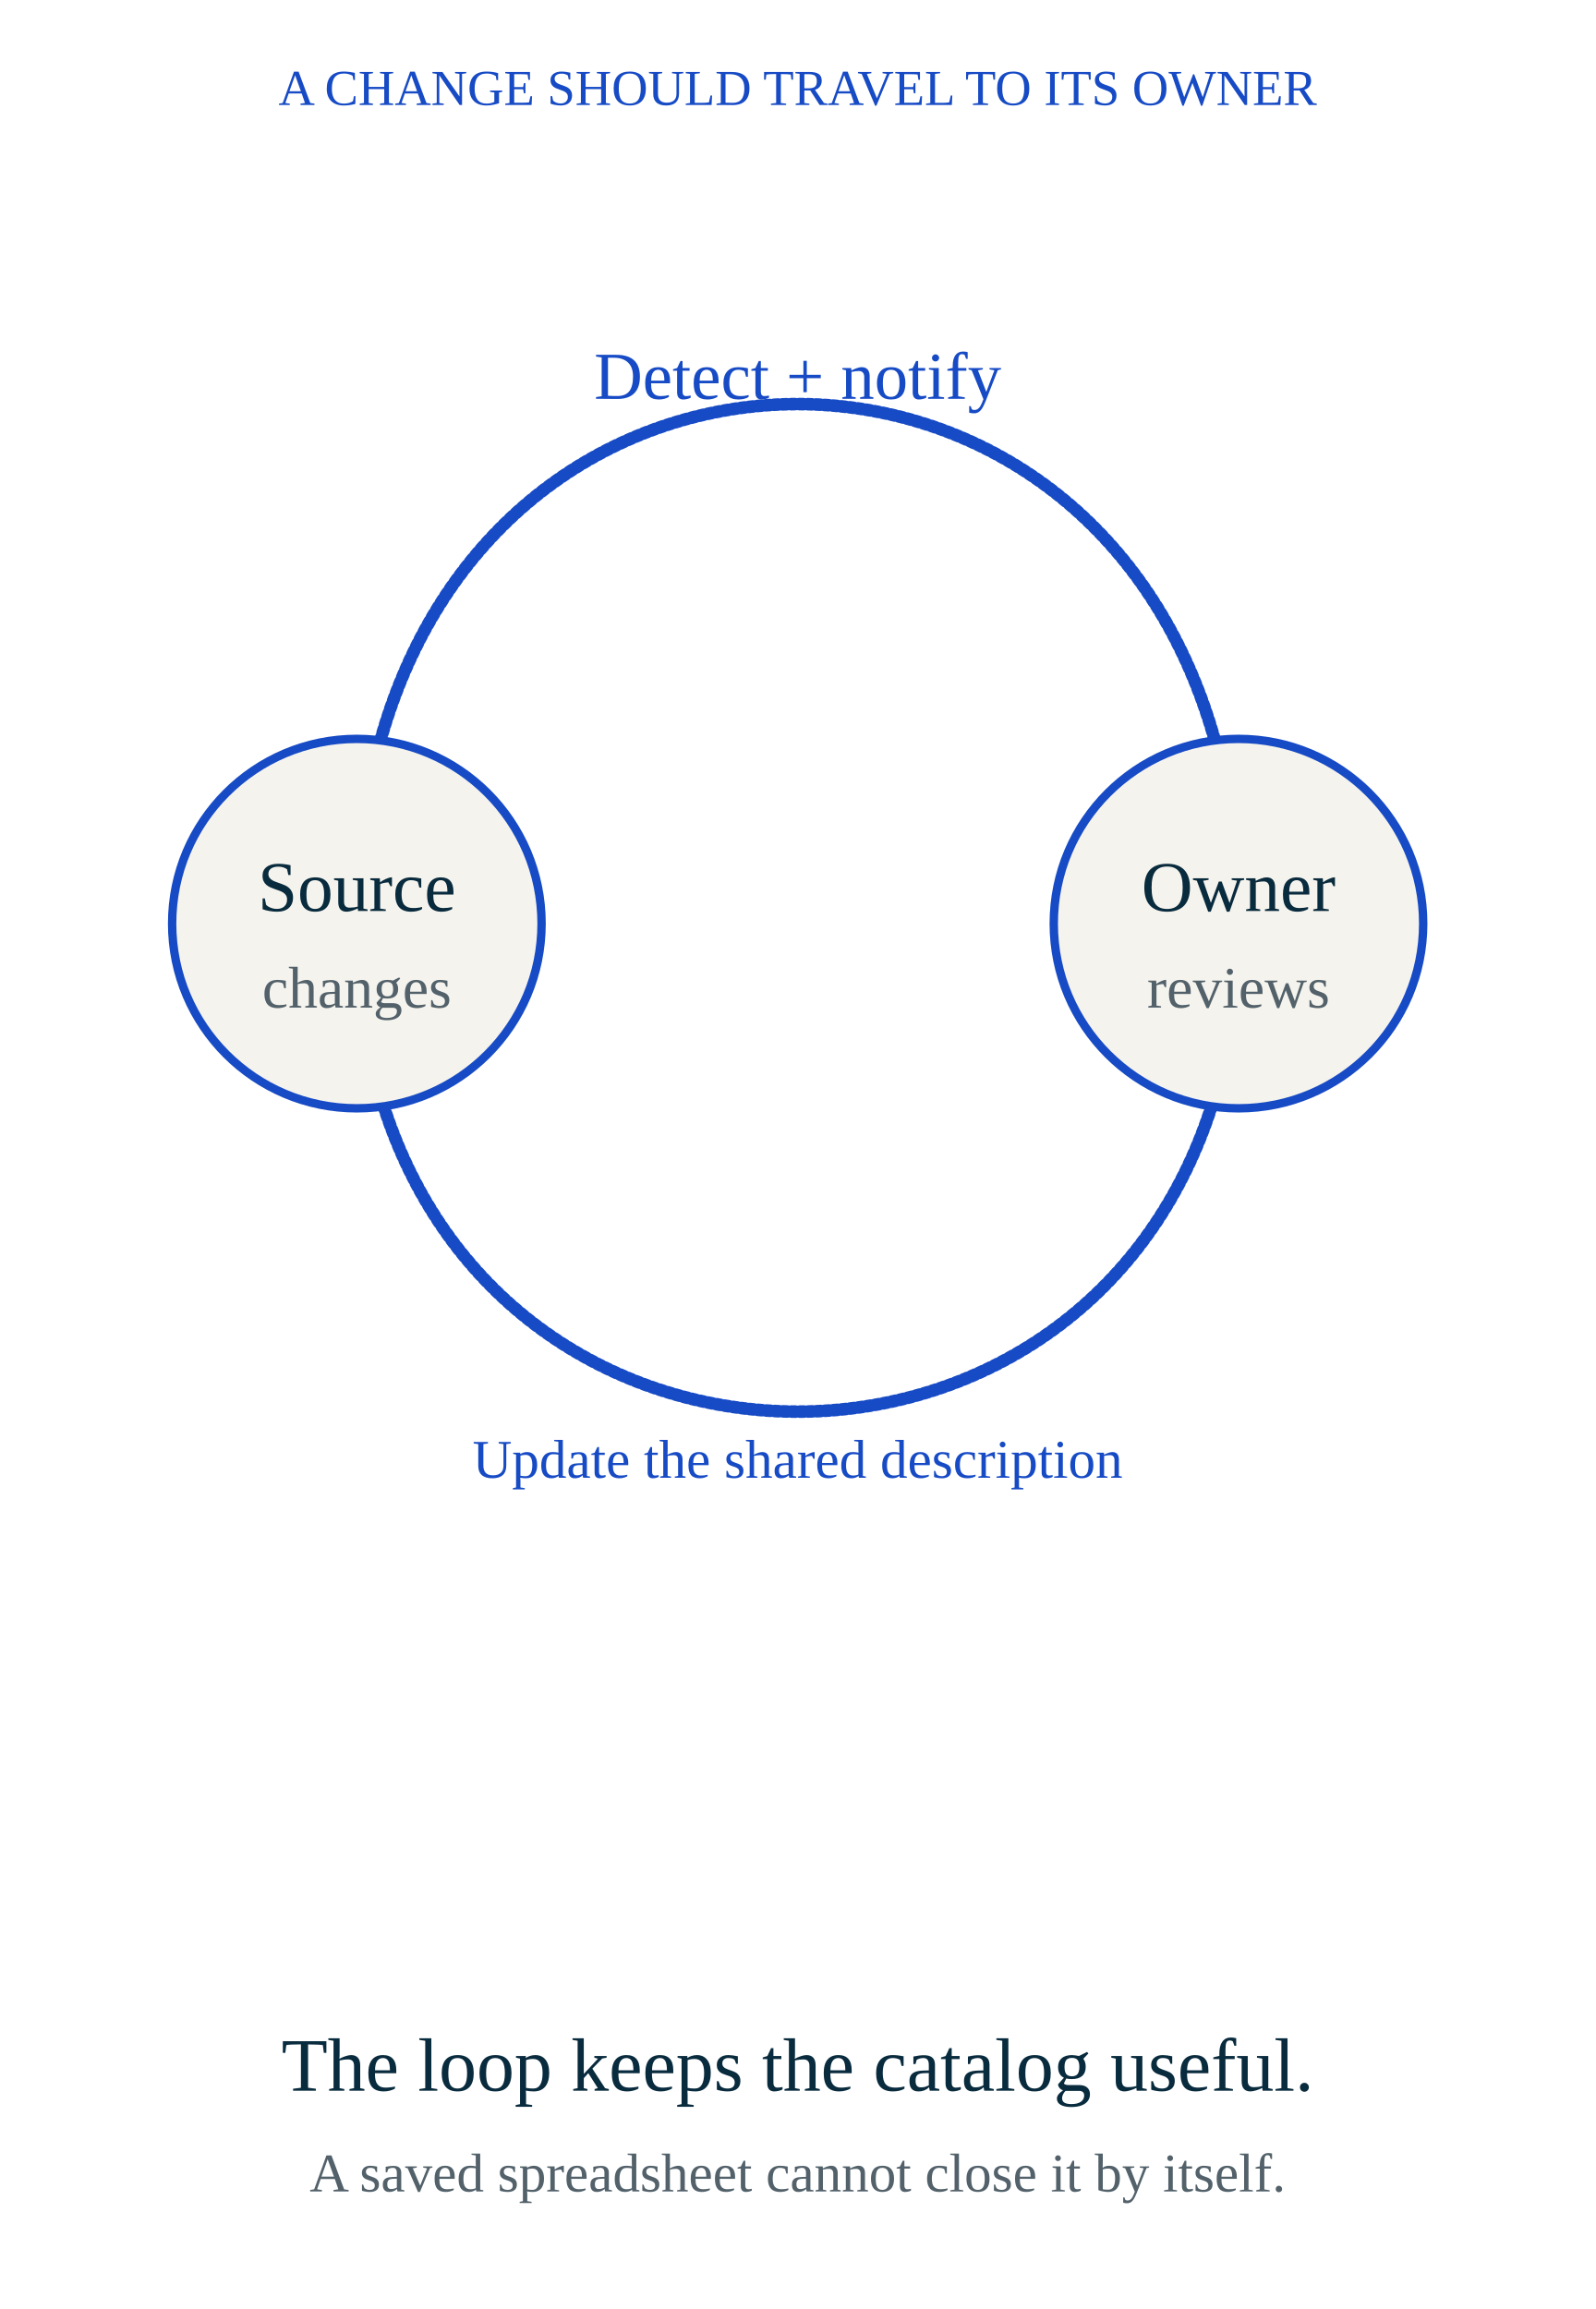
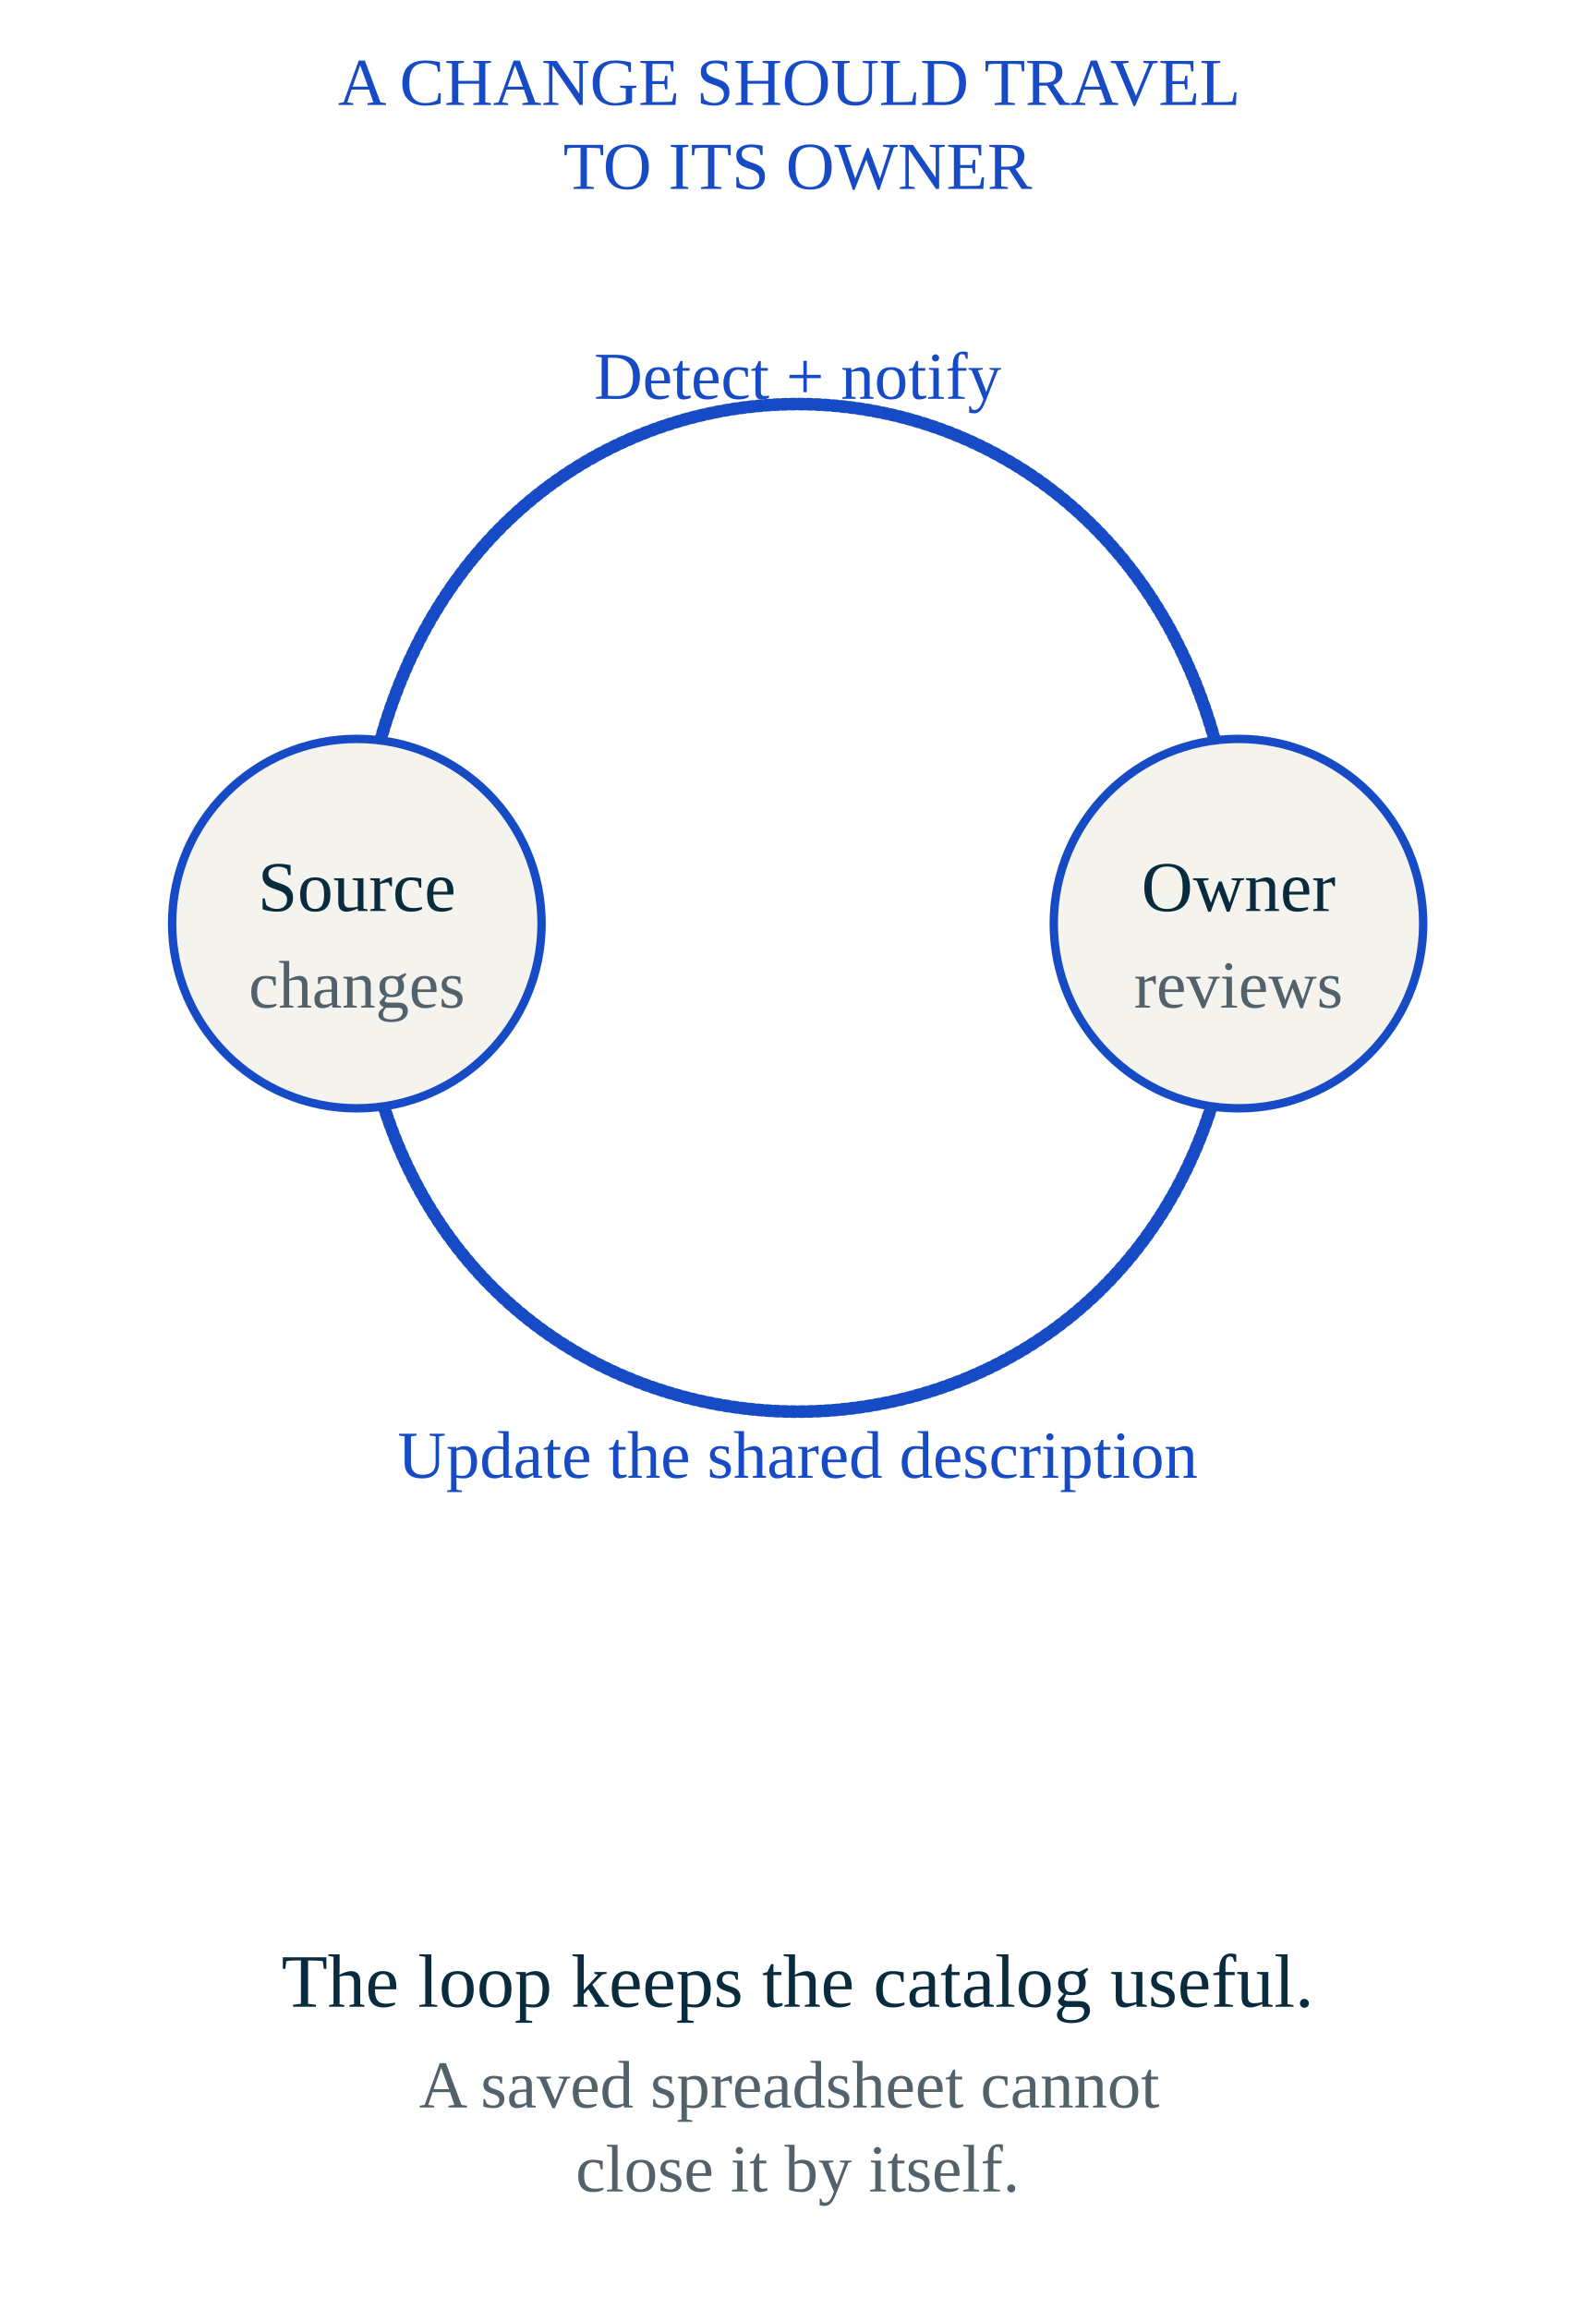
<svg xmlns="http://www.w3.org/2000/svg" class="vital-graphic" width="380" height="550" viewBox="0 0 380 550" role="img" aria-labelledby="data-governance-3-m-title data-governance-3-m-desc" style="font-family:var(--font-body,Inter,Arial,sans-serif)">
  <style>.sl-flow{stroke-dasharray:1;stroke-dashoffset:0;animation:sl-draw 2.5s ease both}.sl-reveal{animation:sl-reveal 1.2s ease both;transform-box:fill-box;transform-origin:center}@keyframes sl-draw{0%{stroke-dashoffset:1}100%{stroke-dashoffset:0}}@keyframes sl-reveal{0%{opacity:.12;transform:translateY(8px)}100%{opacity:1;transform:translateY(0)}}@media(prefers-reduced-motion:reduce){.sl-flow,.sl-reveal{animation:none!important}}</style>
-   <text x="190" y="25" text-anchor="middle" font-size="12" fill="var(--figure-accent,#174bc5)">A CHANGE SHOULD TRAVEL TO ITS OWNER</text>
+   <text x="190" y="25" text-anchor="middle" font-size="16" fill="var(--figure-accent,#174bc5)">
+     <tspan x="190" y="25">A CHANGE SHOULD TRAVEL </tspan>
+     <tspan x="190" y="45">TO ITS OWNER</tspan>
+   </text>
  <path d="M85 220 C85 55 295 55 295 220" fill="none" stroke="var(--line,#d4d9d7)" stroke-width="2" stroke-linecap="round" />
  <path d="M85 220 C85 55 295 55 295 220" fill="none" stroke="var(--figure-accent,#174bc5)" stroke-width="3" stroke-linecap="round" pathLength="1" class="vs-motion sl-flow" style="animation-delay:0s" />
  <path d="M295 220 C295 375 85 375 85 220" fill="none" stroke="var(--line,#d4d9d7)" stroke-width="2" stroke-linecap="round" />
  <path d="M295 220 C295 375 85 375 85 220" fill="none" stroke="var(--figure-accent,#174bc5)" stroke-width="3" stroke-linecap="round" pathLength="1" class="vs-motion sl-flow" style="animation-delay:1.2s" />
  <circle cx="85" cy="220" r="44" fill="var(--bg,#f5f3ed)" stroke="var(--figure-accent,#174bc5)" stroke-width="2" />
  <text x="85" y="217" text-anchor="middle" font-size="17" fill="var(--text,#092b3e)">Source</text>
-   <text x="85" y="240" text-anchor="middle" font-size="14" fill="var(--text-dim,#52616a)">changes</text>
+   <text x="85" y="240" text-anchor="middle" font-size="16" fill="var(--text-dim,#52616a)">changes</text>
  <circle cx="295" cy="220" r="44" fill="var(--bg,#f5f3ed)" stroke="var(--figure-accent,#174bc5)" stroke-width="2" />
  <text x="295" y="217" text-anchor="middle" font-size="17" fill="var(--text,#092b3e)">Owner</text>
-   <text x="295" y="240" text-anchor="middle" font-size="14" fill="var(--text-dim,#52616a)">reviews</text>
+   <text x="295" y="240" text-anchor="middle" font-size="16" fill="var(--text-dim,#52616a)">reviews</text>
  <g class="vs-motion sl-reveal" style="animation-delay:0.5s">
    <text x="190" y="95" text-anchor="middle" font-size="16" fill="var(--figure-accent,#174bc5)">Detect + notify</text>
  </g>
  <g class="vs-motion sl-reveal" style="animation-delay:1.6s">
-     <text x="190" y="352" text-anchor="middle" font-size="13" fill="var(--figure-accent,#174bc5)">Update the shared description</text>
+     <text x="190" y="352" text-anchor="middle" font-size="16" fill="var(--figure-accent,#174bc5)">Update the shared description</text>
  </g>
-   <text x="190" y="498" text-anchor="middle" font-size="18" fill="var(--text,#092b3e)">The loop keeps the catalog useful.</text>
-   <text x="190" y="522" text-anchor="middle" font-size="13" fill="var(--text-dim,#52616a)">A saved spreadsheet cannot close it by itself.</text>
+   <text x="190" y="478" text-anchor="middle" font-size="18" fill="var(--text,#092b3e)">The loop keeps the catalog useful.</text>
+   <text x="190" y="502" text-anchor="middle" font-size="16" fill="var(--text-dim,#52616a)">
+     <tspan x="190" y="502">A saved spreadsheet cannot </tspan>
+     <tspan x="190" y="522">close it by itself.</tspan>
+   </text>
</svg>
